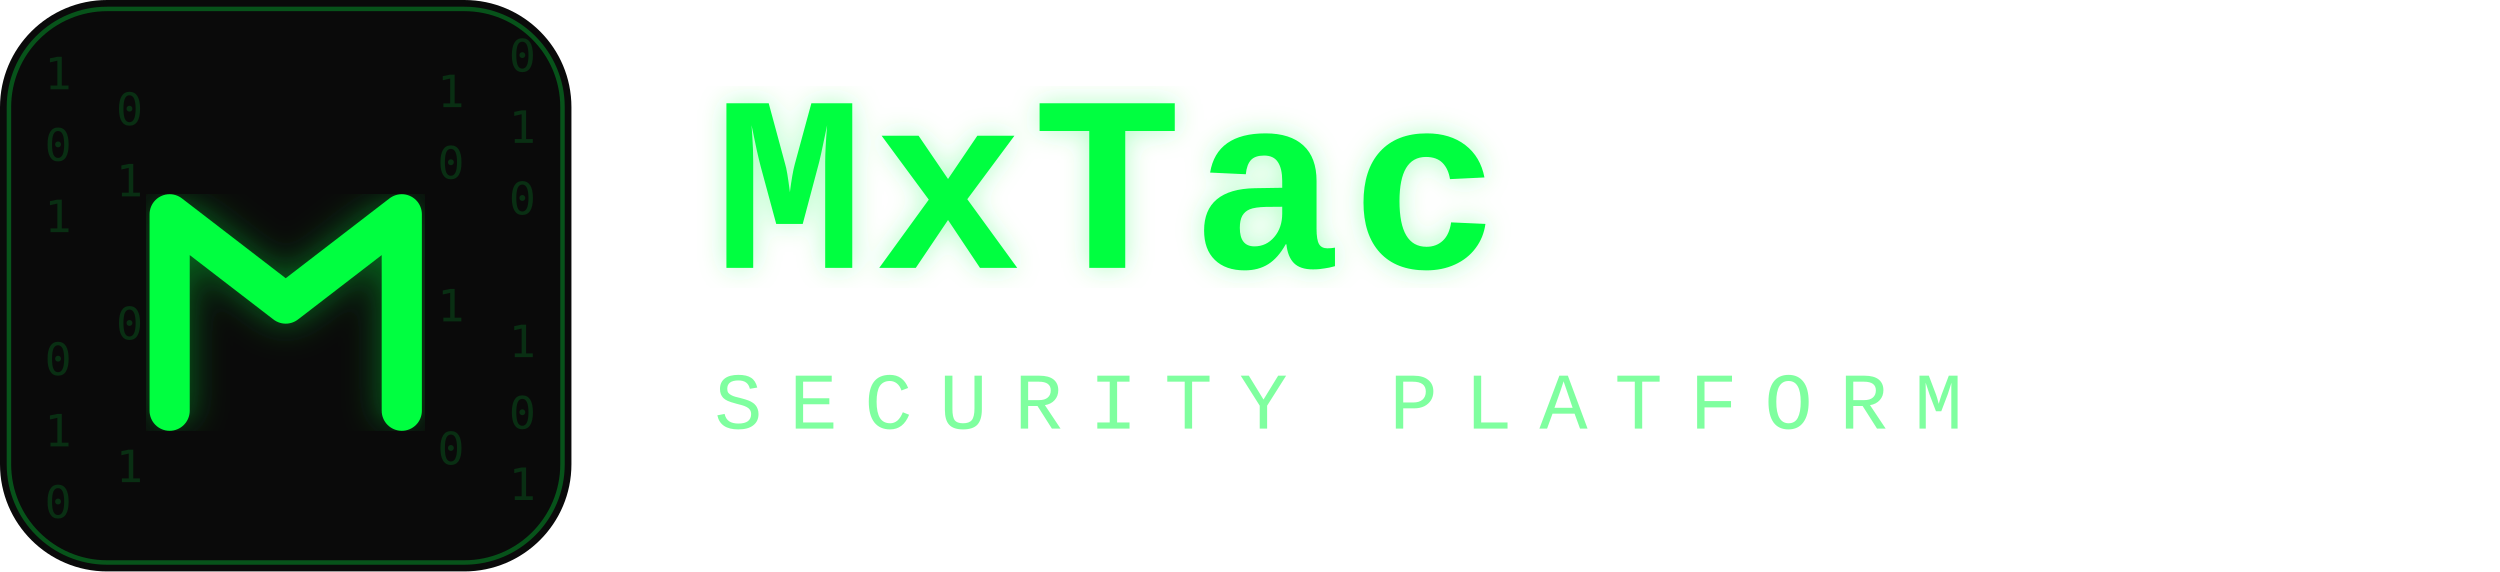
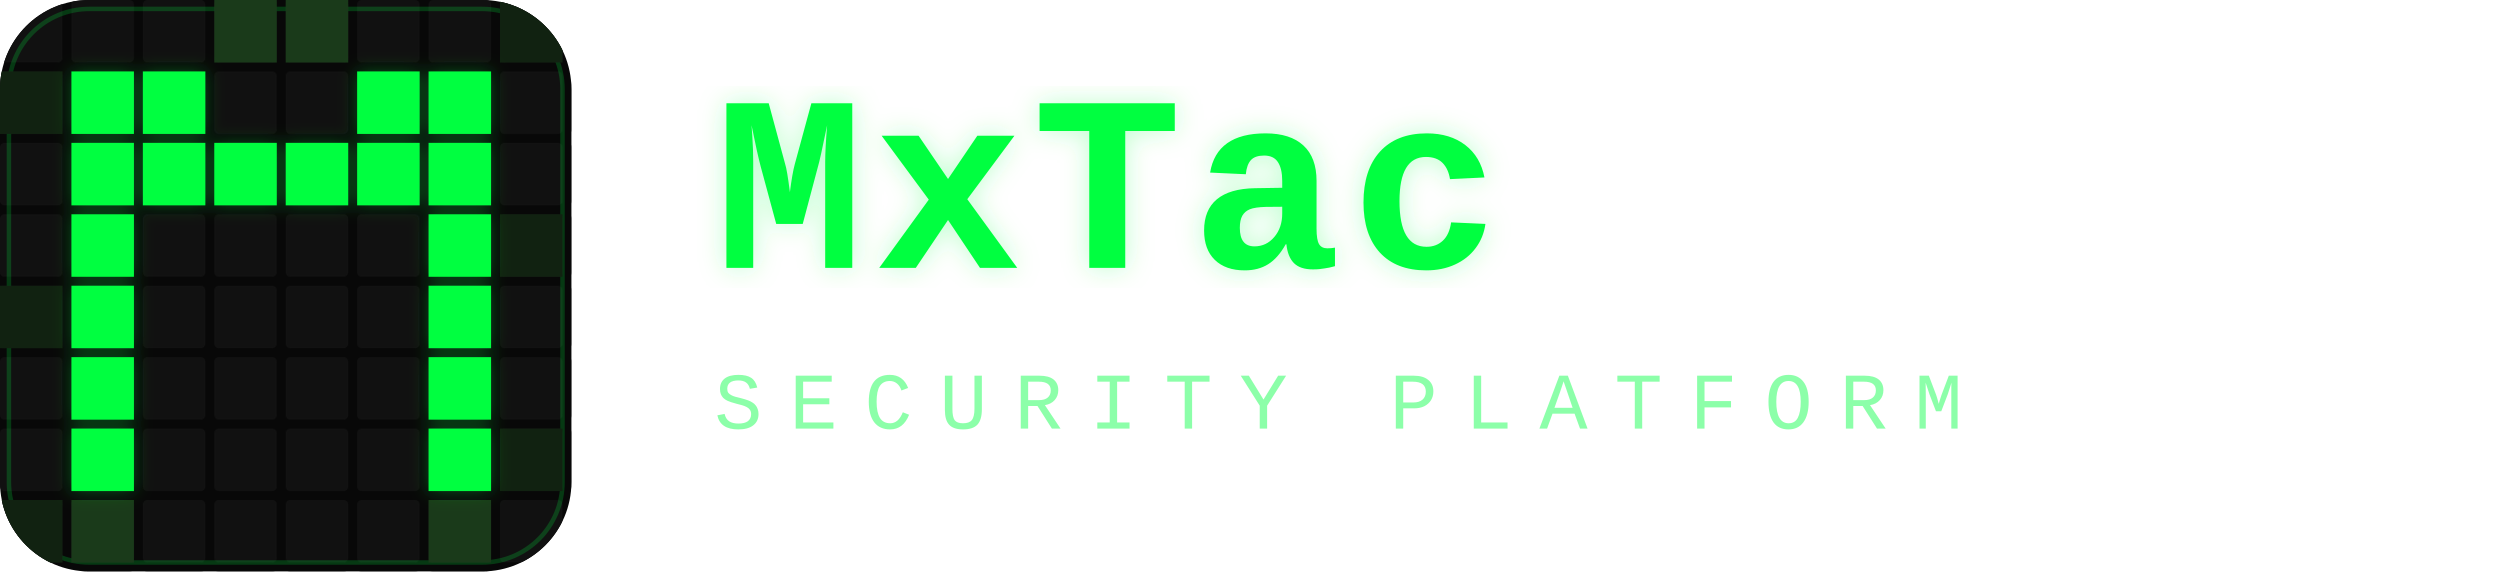
<svg xmlns="http://www.w3.org/2000/svg" viewBox="0 0 280 64" width="280" height="64">
  <defs>
-     <filter id="neonStrong">
-       <feGaussianBlur in="SourceGraphic" stdDeviation="2" result="blur" />
-       <feFlood flood-color="#00FF41" flood-opacity="0.4" result="color" />
-       <feComposite in="color" in2="blur" operator="in" result="glow" />
+     <clipPath id="clip">
+       <rect width="64" height="64" rx="10" />
+     </clipPath>
+     <pattern id="grid" width="8" height="8" patternUnits="userSpaceOnUse">
+       <rect width="7" height="7" rx="0.5" fill="#111111" />
+     </pattern>
+     <filter id="glow">
+       <feGaussianBlur in="SourceGraphic" stdDeviation="1" result="b" />
+       <feFlood flood-color="#00FF41" flood-opacity="0.3" result="c" />
+       <feComposite in="c" in2="b" operator="in" result="g" />
      <feMerge>
-         <feMergeNode in="glow" />
+         <feMergeNode in="g" />
        <feMergeNode in="SourceGraphic" />
      </feMerge>
    </filter>
    <filter id="textGlow">
-       <feGaussianBlur in="SourceGraphic" stdDeviation="1.5" result="blur" />
-       <feFlood flood-color="#00FF41" flood-opacity="0.3" result="color" />
-       <feComposite in="color" in2="blur" operator="in" result="glow" />
+       <feGaussianBlur in="SourceGraphic" stdDeviation="1.5" result="b" />
+       <feFlood flood-color="#00FF41" flood-opacity="0.25" result="c" />
+       <feComposite in="c" in2="b" operator="in" result="g" />
      <feMerge>
-         <feMergeNode in="glow" />
+         <feMergeNode in="g" />
        <feMergeNode in="SourceGraphic" />
      </feMerge>
    </filter>
  </defs>
-   <rect x="0" y="0" width="64" height="64" rx="12" fill="#0A0A0A" />
-   <rect x="1" y="1" width="62" height="62" rx="11" fill="none" stroke="#00FF41" stroke-width="0.5" opacity="0.3" />
-   <g opacity="0.15" fill="#00FF41" font-family="monospace" font-size="5">
-     <text x="5" y="10">1</text>
-     <text x="5" y="18">0</text>
-     <text x="5" y="26">1</text>
-     <text x="5" y="42">0</text>
-     <text x="5" y="50">1</text>
-     <text x="5" y="58">0</text>
-     <text x="13" y="14">0</text>
-     <text x="13" y="22">1</text>
-     <text x="13" y="38">0</text>
-     <text x="13" y="54">1</text>
-     <text x="49" y="12">1</text>
-     <text x="49" y="20">0</text>
-     <text x="49" y="36">1</text>
-     <text x="49" y="52">0</text>
-     <text x="57" y="8">0</text>
-     <text x="57" y="16">1</text>
-     <text x="57" y="24">0</text>
-     <text x="57" y="40">1</text>
-     <text x="57" y="48">0</text>
-     <text x="57" y="56">1</text>
+   <g clip-path="url(#clip)">
+     <rect width="64" height="64" fill="#080808" />
+     <rect width="64" height="64" fill="url(#grid)" />
+     <rect x="1" y="1" width="62" height="62" rx="9" fill="none" stroke="#00FF41" stroke-width="0.5" opacity="0.2" />
+     <g fill="#112211">
+       <rect x="0" y="8" width="7" height="7" />
+       <rect x="0" y="32" width="7" height="7" />
+       <rect x="0" y="56" width="7" height="7" />
+       <rect x="56" y="0" width="7" height="7" />
+       <rect x="56" y="24" width="7" height="7" />
+       <rect x="56" y="48" width="7" height="7" />
+     </g>
+     <g fill="#1A3A1A">
+       <rect x="24" y="0" width="7" height="7" />
+       <rect x="32" y="0" width="7" height="7" />
+       <rect x="8" y="56" width="7" height="7" />
+       <rect x="48" y="56" width="7" height="7" />
+     </g>
+     <g fill="#00FF41" filter="url(#glow)">
+       <rect x="8" y="8" width="7" height="7" />
+       <rect x="16" y="8" width="7" height="7" />
+       <rect x="40" y="8" width="7" height="7" />
+       <rect x="48" y="8" width="7" height="7" />
+       <rect x="8" y="16" width="7" height="7" />
+       <rect x="16" y="16" width="7" height="7" />
+       <rect x="24" y="16" width="7" height="7" />
+       <rect x="32" y="16" width="7" height="7" />
+       <rect x="40" y="16" width="7" height="7" />
+       <rect x="48" y="16" width="7" height="7" />
+       <rect x="8" y="24" width="7" height="7" />
+       <rect x="48" y="24" width="7" height="7" />
+       <rect x="8" y="32" width="7" height="7" />
+       <rect x="48" y="32" width="7" height="7" />
+       <rect x="8" y="40" width="7" height="7" />
+       <rect x="48" y="40" width="7" height="7" />
+       <rect x="8" y="48" width="7" height="7" />
+       <rect x="48" y="48" width="7" height="7" />
+     </g>
  </g>
-   <path d="M19 46 V24 L32 34 L45 24 V46" fill="none" stroke="#00FF41" stroke-width="4.5" stroke-linecap="round" stroke-linejoin="round" filter="url(#neonStrong)" />
  <text x="80" y="30" font-family="'Courier New', 'Consolas', monospace" font-size="28" font-weight="700" fill="#00FF41" letter-spacing="1" filter="url(#textGlow)">MxTac</text>
-   <text x="80" y="48" font-family="'Courier New', 'Consolas', monospace" font-size="9" font-weight="500" fill="rgba(0,255,65,0.5)" letter-spacing="3">SECURITY PLATFORM</text>
+   <text x="80" y="48" font-family="'Courier New', 'Consolas', monospace" font-size="9" font-weight="500" fill="rgba(0,255,65,0.45)" letter-spacing="3">SECURITY PLATFORM</text>
</svg>
